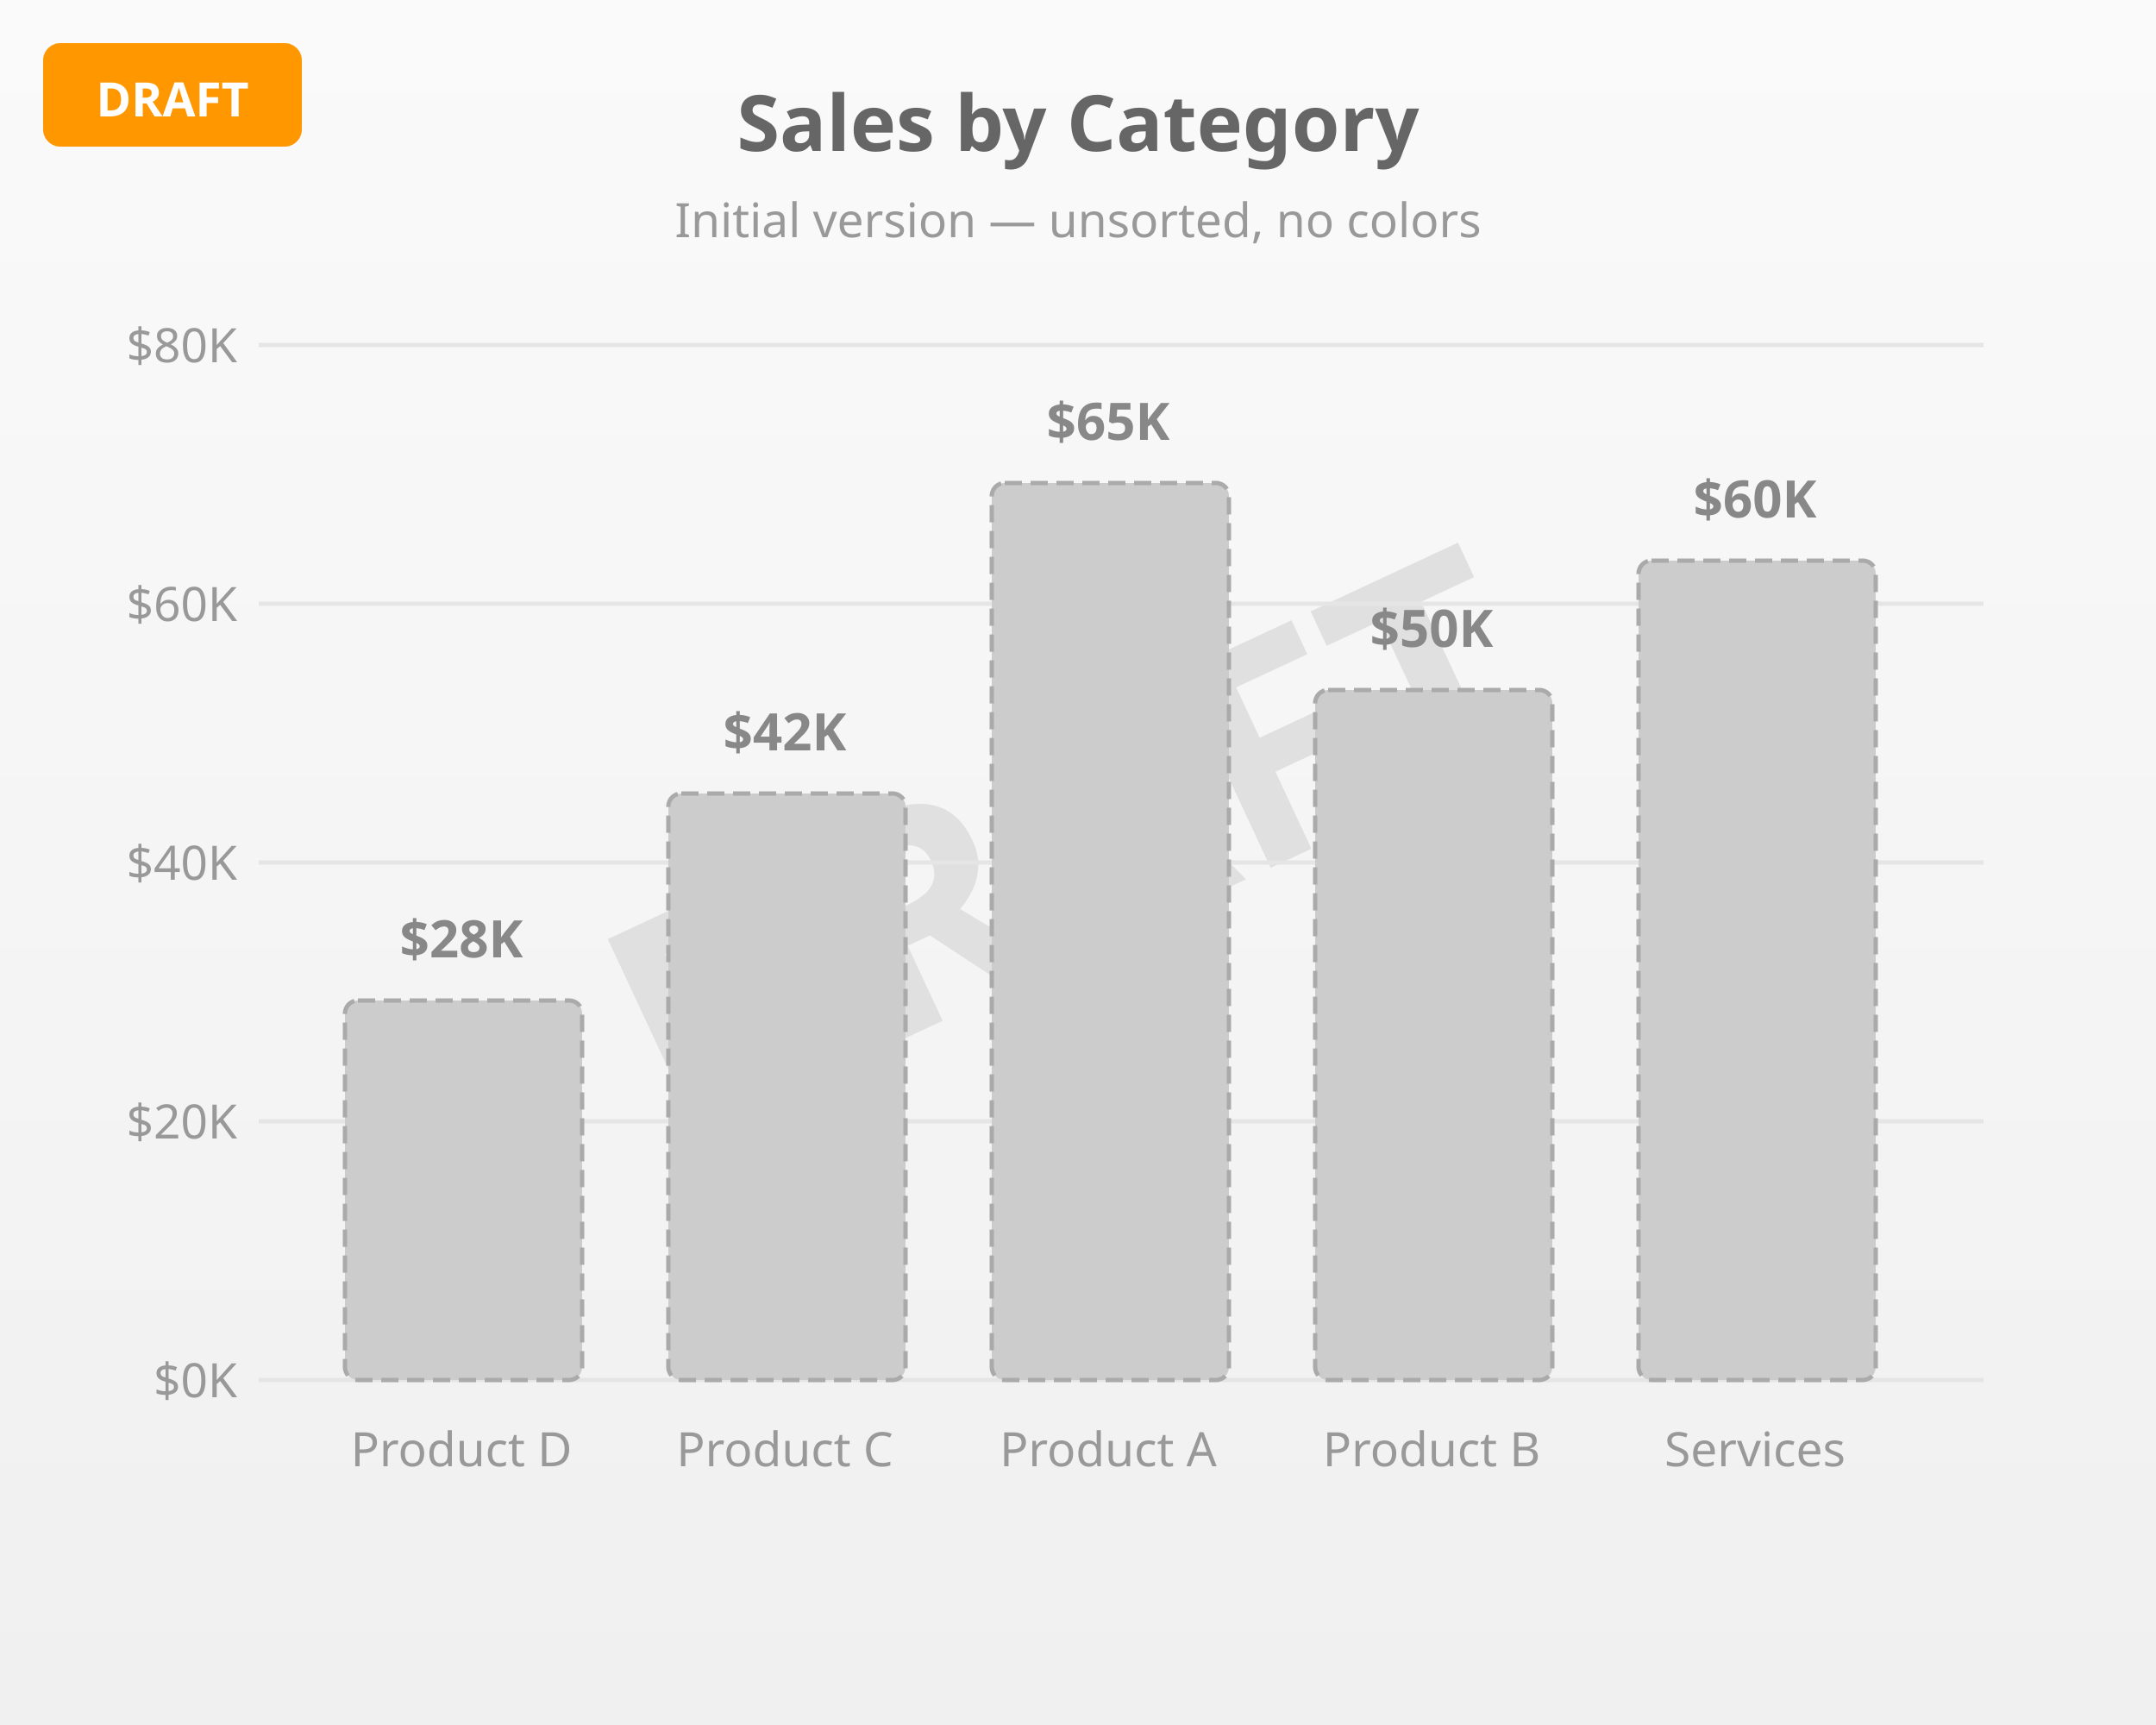
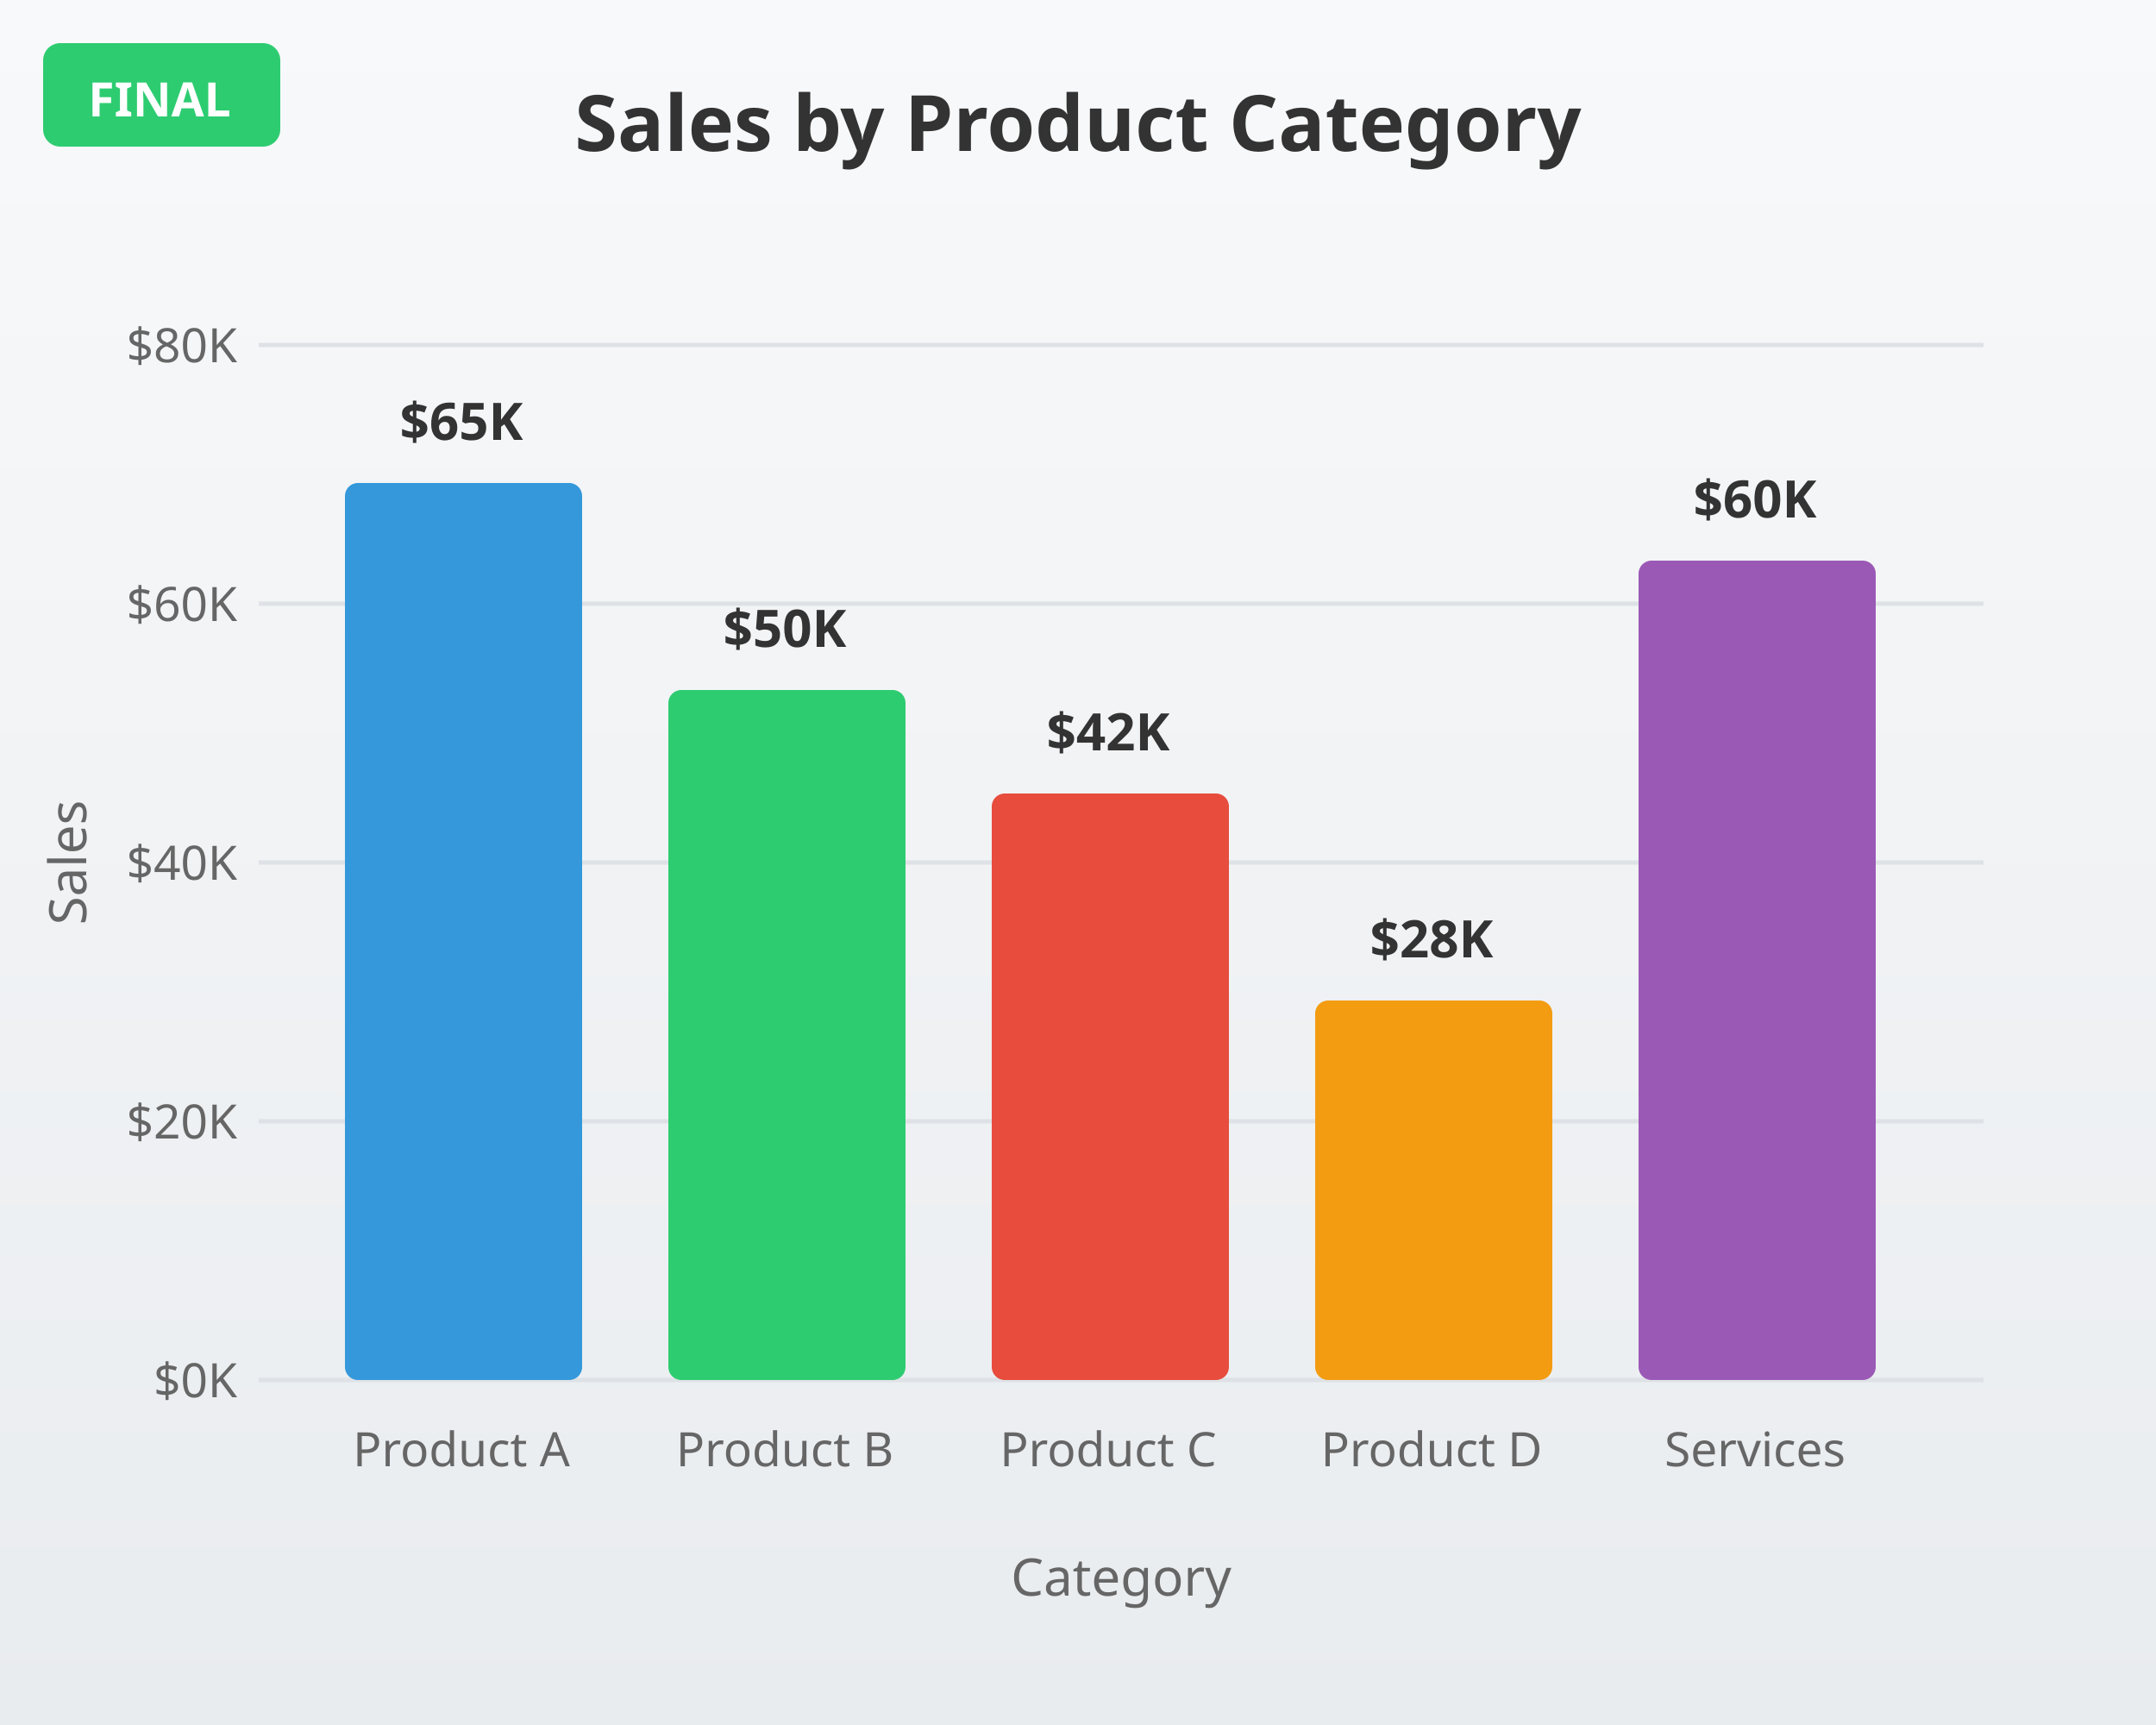
<svg xmlns="http://www.w3.org/2000/svg" viewBox="0 0 500 400">
  <defs>
    <linearGradient id="bg2" x1="0%" y1="0%" x2="0%" y2="100%">
-       <stop offset="0%" style="stop-color:#fafafa" />
-       <stop offset="100%" style="stop-color:#f0f0f0" />
+       <stop offset="0%" style="stop-color:#f8f9fa" />
+       <stop offset="100%" style="stop-color:#e9ecef" />
    </linearGradient>
  </defs>
  <rect width="500" height="400" fill="url(#bg2)" />
-   <text x="250" y="220" text-anchor="middle" font-family="system-ui" font-size="70" font-weight="bold" fill="#e0e0e0" transform="rotate(-25 250 200)">DRAFT</text>
-   <text x="250" y="35" text-anchor="middle" font-family="system-ui" font-size="18" font-weight="bold" fill="#666">Sales by Category</text>
-   <text x="250" y="55" text-anchor="middle" font-family="system-ui" font-size="11" fill="#999">Initial version — unsorted, no colors</text>
-   <g stroke="#e5e5e5" stroke-width="1">
+   <text x="250" y="35" text-anchor="middle" font-family="system-ui" font-size="18" font-weight="bold" fill="#333">Sales by Product Category</text>
+   <g stroke="#dee2e6" stroke-width="1">
    <line x1="60" y1="320" x2="460" y2="320" />
    <line x1="60" y1="260" x2="460" y2="260" />
    <line x1="60" y1="200" x2="460" y2="200" />
    <line x1="60" y1="140" x2="460" y2="140" />
    <line x1="60" y1="80" x2="460" y2="80" />
  </g>
-   <g font-family="system-ui" font-size="11" fill="#999" text-anchor="end">
+   <g font-family="system-ui" font-size="11" fill="#666" text-anchor="end">
    <text x="55" y="324">$0K</text>
    <text x="55" y="264">$20K</text>
    <text x="55" y="204">$40K</text>
    <text x="55" y="144">$60K</text>
    <text x="55" y="84">$80K</text>
  </g>
-   <rect x="80" y="232" width="55" height="88" fill="#ccc" stroke="#aaa" stroke-width="1" stroke-dasharray="4,2" rx="3" />
-   <rect x="155" y="184" width="55" height="136" fill="#ccc" stroke="#aaa" stroke-width="1" stroke-dasharray="4,2" rx="3" />
-   <rect x="230" y="112" width="55" height="208" fill="#ccc" stroke="#aaa" stroke-width="1" stroke-dasharray="4,2" rx="3" />
-   <rect x="305" y="160" width="55" height="160" fill="#ccc" stroke="#aaa" stroke-width="1" stroke-dasharray="4,2" rx="3" />
-   <rect x="380" y="130" width="55" height="190" fill="#ccc" stroke="#aaa" stroke-width="1" stroke-dasharray="4,2" rx="3" />
-   <g font-family="system-ui" font-size="12" font-weight="bold" fill="#888" text-anchor="middle">
-     <text x="107" y="222">$28K</text>
-     <text x="182" y="174">$42K</text>
-     <text x="257" y="102">$65K</text>
-     <text x="332" y="150">$50K</text>
+   <rect x="80" y="112" width="55" height="208" fill="#3498db" rx="3" />
+   <rect x="155" y="160" width="55" height="160" fill="#2ecc71" rx="3" />
+   <rect x="230" y="184" width="55" height="136" fill="#e74c3c" rx="3" />
+   <rect x="305" y="232" width="55" height="88" fill="#f39c12" rx="3" />
+   <rect x="380" y="130" width="55" height="190" fill="#9b59b6" rx="3" />
+   <g font-family="system-ui" font-size="12" font-weight="bold" fill="#333" text-anchor="middle">
+     <text x="107" y="102">$65K</text>
+     <text x="182" y="150">$50K</text>
+     <text x="257" y="174">$42K</text>
+     <text x="332" y="222">$28K</text>
    <text x="407" y="120">$60K</text>
  </g>
-   <g font-family="system-ui" font-size="11" fill="#999" text-anchor="middle">
-     <text x="107" y="340">Product D</text>
-     <text x="182" y="340">Product C</text>
-     <text x="257" y="340">Product A</text>
-     <text x="332" y="340">Product B</text>
+   <g font-family="system-ui" font-size="11" fill="#666" text-anchor="middle">
+     <text x="107" y="340">Product A</text>
+     <text x="182" y="340">Product B</text>
+     <text x="257" y="340">Product C</text>
+     <text x="332" y="340">Product D</text>
    <text x="407" y="340">Services</text>
  </g>
-   <rect x="10" y="10" width="60" height="24" fill="#ff9800" rx="4" />
-   <text x="40" y="27" text-anchor="middle" font-family="system-ui" font-size="11" font-weight="bold" fill="white">DRAFT</text>
+   <text x="260" y="370" text-anchor="middle" font-family="system-ui" font-size="12" fill="#666">Category</text>
+   <text x="20" y="200" text-anchor="middle" font-family="system-ui" font-size="12" fill="#666" transform="rotate(-90,20,200)">Sales</text>
+   <rect x="10" y="10" width="55" height="24" fill="#2ecc71" rx="4" />
+   <text x="37" y="27" text-anchor="middle" font-family="system-ui" font-size="11" font-weight="bold" fill="white">FINAL</text>
</svg>
